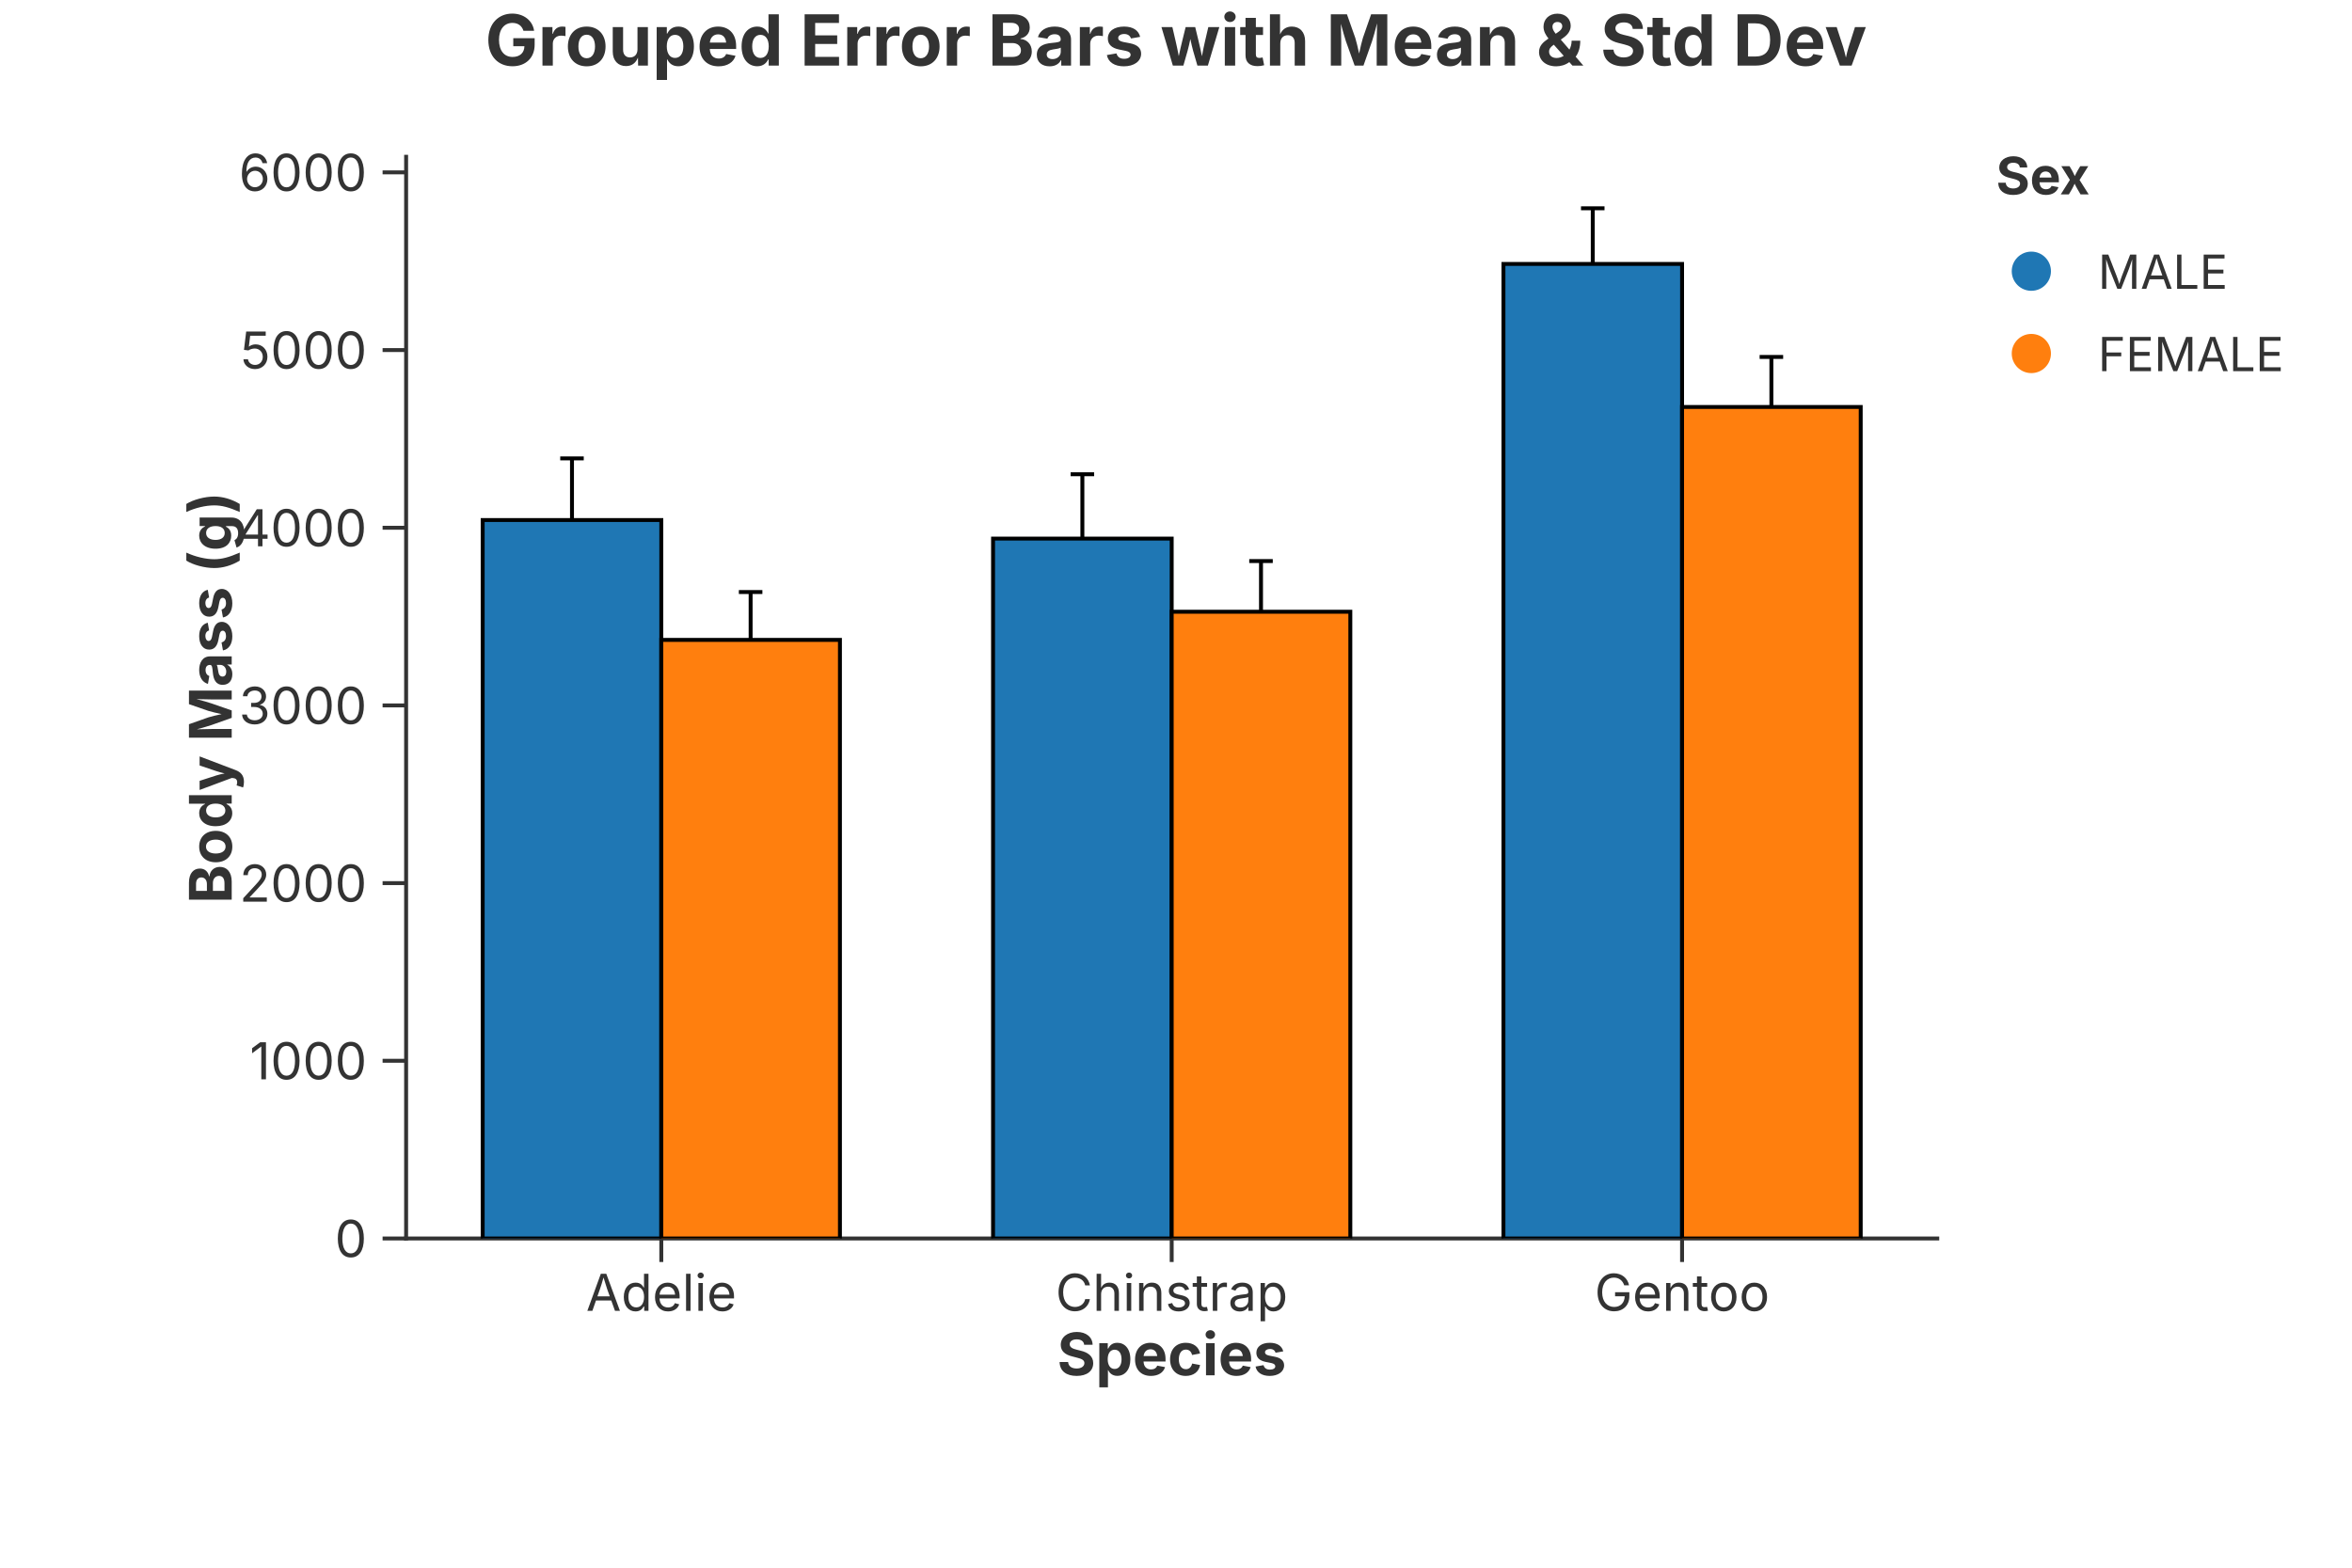
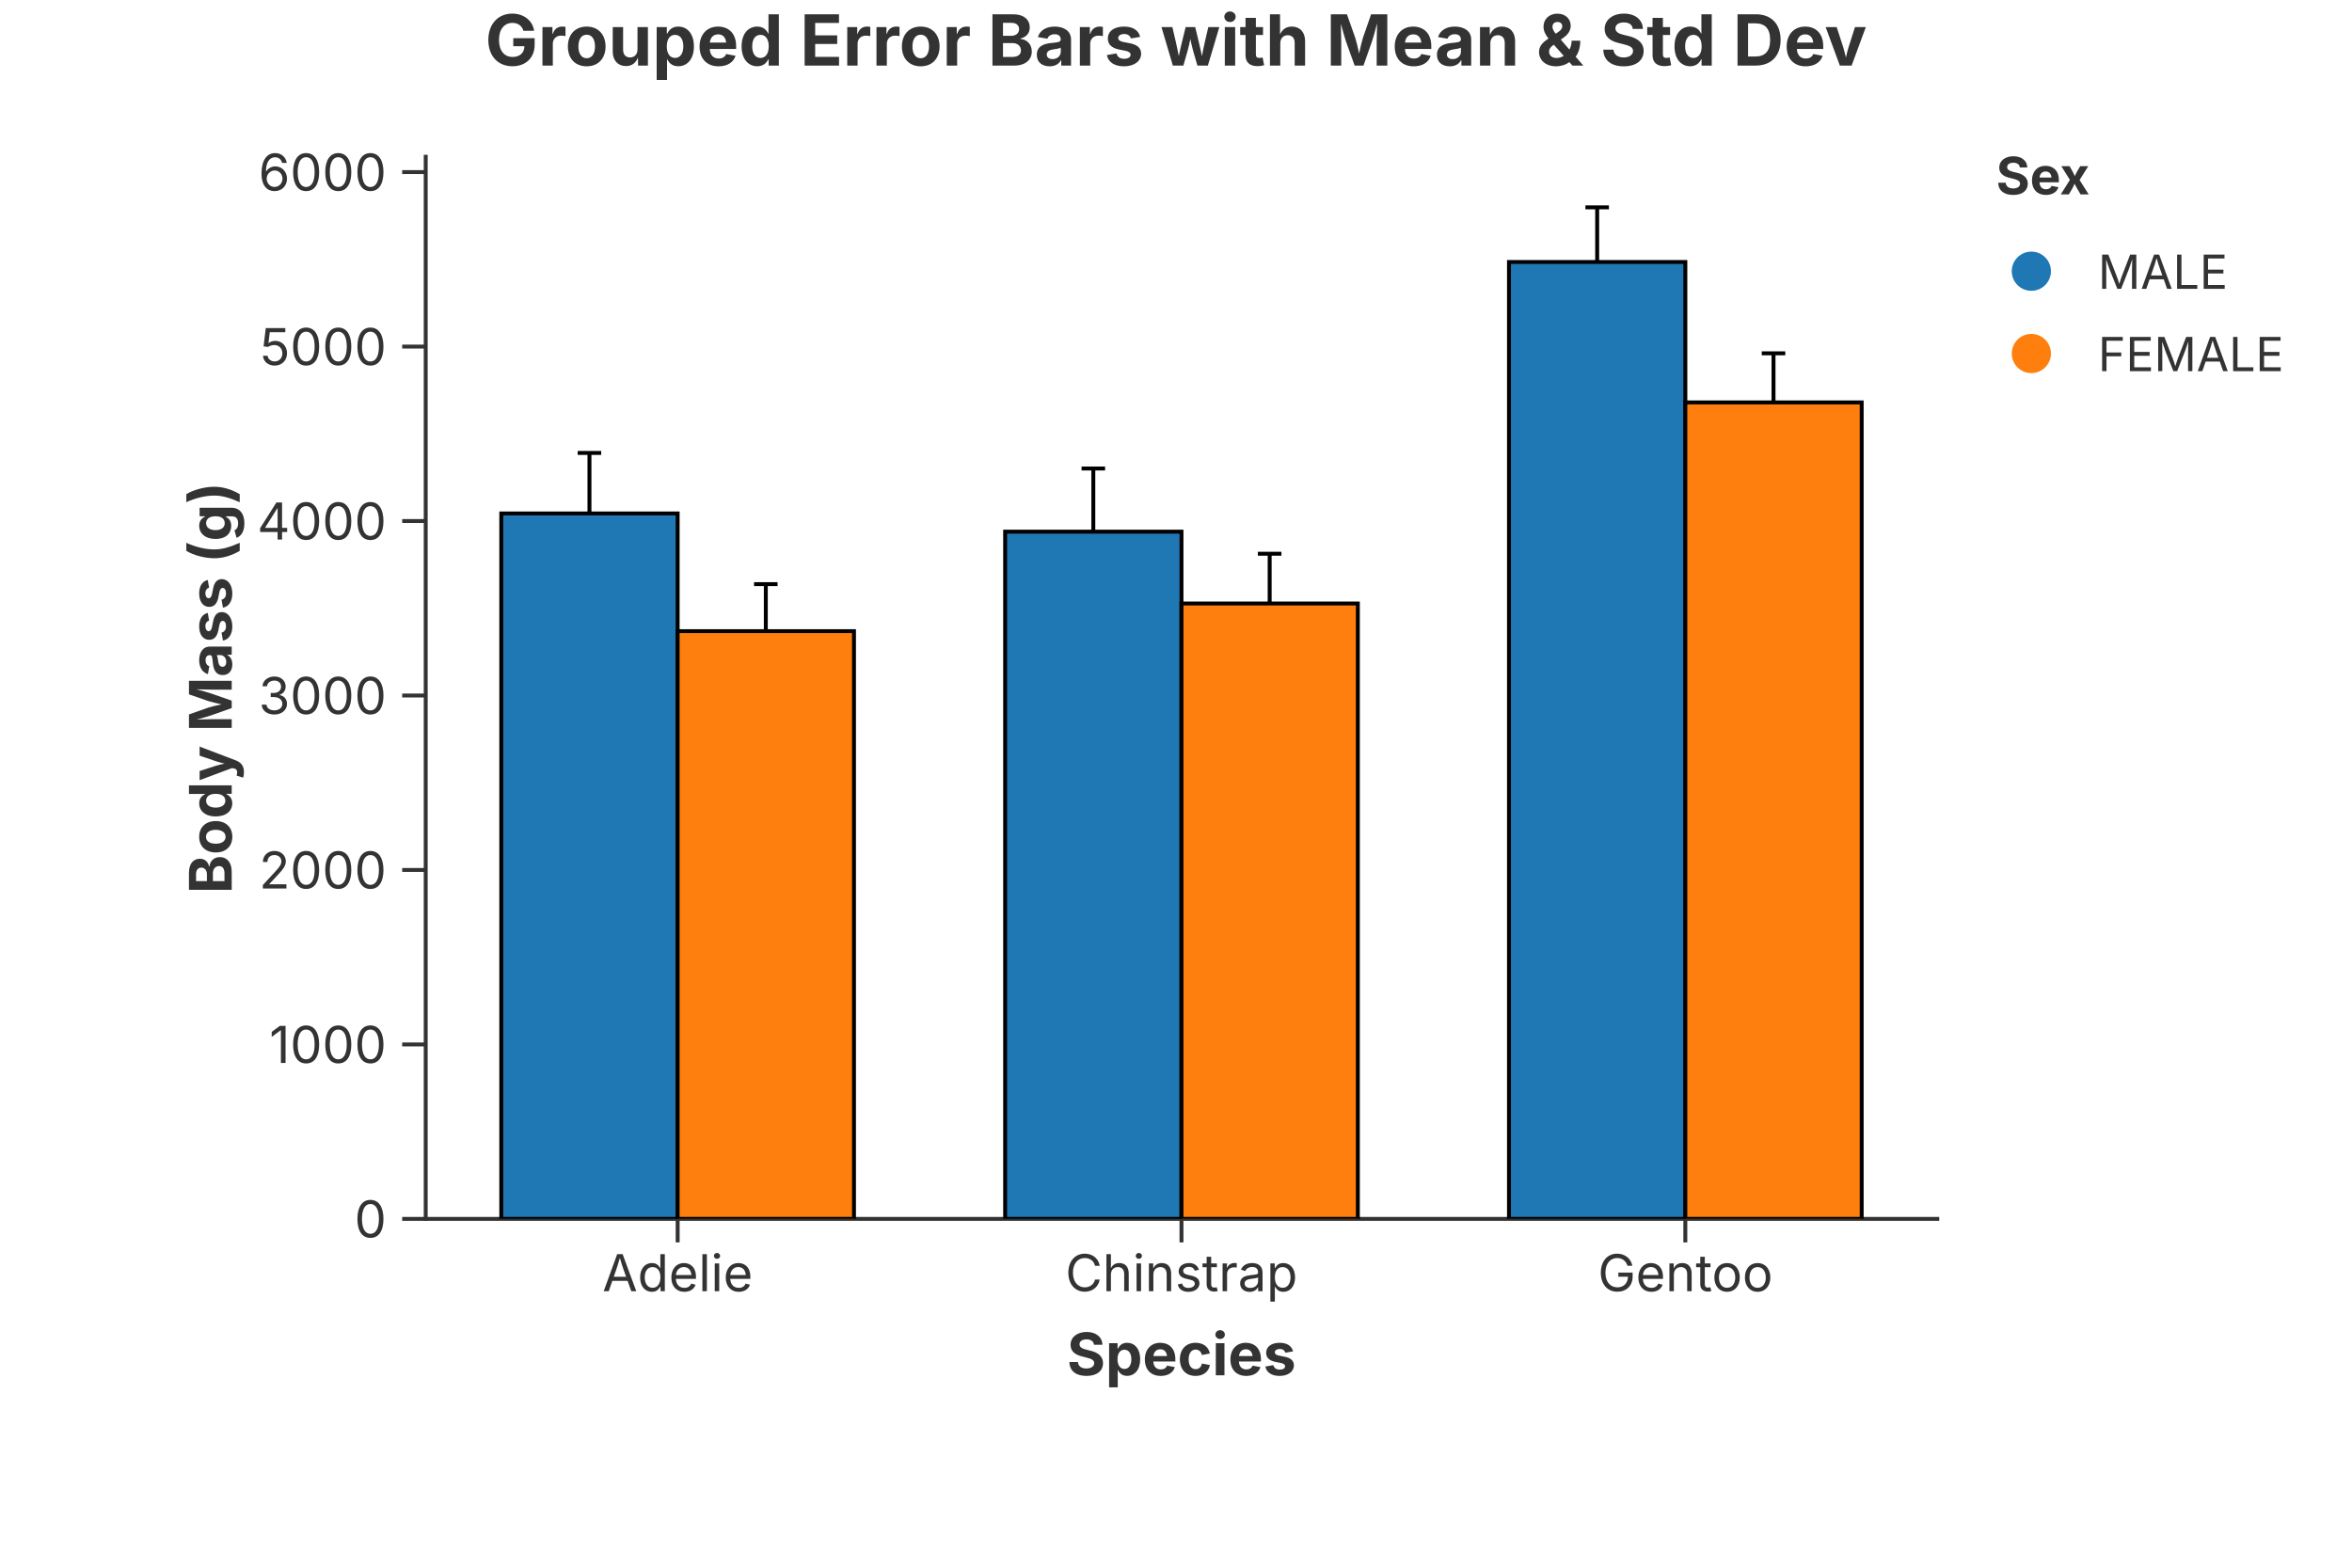
<svg xmlns="http://www.w3.org/2000/svg" width="600" height="400" viewBox="0 0 600 400">
  <rect width="100%" height="100%" fill="rgba(255,255,255,1.000)" />
  <text x="300.00" y="10.00" text-anchor="middle" dominant-baseline="middle" font-family="Inter, -apple-system, BlinkMacSystemFont, 'Segoe UI', Roboto, Helvetica, Arial, 'PingFang SC', 'Microsoft YaHei', Ubuntu, Cantarell, 'Noto Sans', sans-serif" font-size="18" fill="rgba(51,51,51,1.000)" font-weight="bold">Grouped Error Bars with Mean &amp; Std Dev</text>
-   <line x1="103.60" y1="316.00" x2="494.20" y2="316.00" stroke="rgba(51,51,51,1.000)" stroke-width="1" stroke-linecap="square" />
-   <line x1="168.70" y1="316.00" x2="168.70" y2="322.00" stroke="rgba(51,51,51,1.000)" stroke-width="1.0" />
-   <text x="168.70" y="325.00" font-size="13" font-family="Inter, -apple-system, BlinkMacSystemFont, 'Segoe UI', Roboto, Helvetica, Arial, 'PingFang SC', 'Microsoft YaHei', Ubuntu, Cantarell, 'Noto Sans', sans-serif" fill="rgba(51,51,51,1.000)" text-anchor="middle" dominant-baseline="hanging">Adelie</text>
-   <line x1="298.90" y1="316.00" x2="298.90" y2="322.00" stroke="rgba(51,51,51,1.000)" stroke-width="1.0" />
-   <text x="298.90" y="325.00" font-size="13" font-family="Inter, -apple-system, BlinkMacSystemFont, 'Segoe UI', Roboto, Helvetica, Arial, 'PingFang SC', 'Microsoft YaHei', Ubuntu, Cantarell, 'Noto Sans', sans-serif" fill="rgba(51,51,51,1.000)" text-anchor="middle" dominant-baseline="hanging">Chinstrap</text>
-   <line x1="429.10" y1="316.00" x2="429.10" y2="322.00" stroke="rgba(51,51,51,1.000)" stroke-width="1.0" />
-   <text x="429.10" y="325.00" font-size="13" font-family="Inter, -apple-system, BlinkMacSystemFont, 'Segoe UI', Roboto, Helvetica, Arial, 'PingFang SC', 'Microsoft YaHei', Ubuntu, Cantarell, 'Noto Sans', sans-serif" fill="rgba(51,51,51,1.000)" text-anchor="middle" dominant-baseline="hanging">Gentoo</text>
-   <text x="298.90" y="340.00" text-anchor="middle" font-size="15" font-family="Inter, -apple-system, BlinkMacSystemFont, 'Segoe UI', Roboto, Helvetica, Arial, 'PingFang SC', 'Microsoft YaHei', Ubuntu, Cantarell, 'Noto Sans', sans-serif" fill="rgba(51,51,51,1.000)" font-weight="bold" dominant-baseline="hanging">Species</text>
-   <line x1="103.60" y1="40.00" x2="103.60" y2="316.00" stroke="rgba(51,51,51,1.000)" stroke-width="1" stroke-linecap="square" />
-   <line x1="103.60" y1="316.00" x2="97.60" y2="316.00" stroke="rgba(51,51,51,1.000)" stroke-width="1.0" />
-   <text x="93.60" y="316.00" font-size="13" font-family="Inter, -apple-system, BlinkMacSystemFont, 'Segoe UI', Roboto, Helvetica, Arial, 'PingFang SC', 'Microsoft YaHei', Ubuntu, Cantarell, 'Noto Sans', sans-serif" fill="rgba(51,51,51,1.000)" text-anchor="end" dominant-baseline="central">0</text>
-   <line x1="103.60" y1="270.66" x2="97.60" y2="270.66" stroke="rgba(51,51,51,1.000)" stroke-width="1.0" />
-   <text x="93.60" y="270.66" font-size="13" font-family="Inter, -apple-system, BlinkMacSystemFont, 'Segoe UI', Roboto, Helvetica, Arial, 'PingFang SC', 'Microsoft YaHei', Ubuntu, Cantarell, 'Noto Sans', sans-serif" fill="rgba(51,51,51,1.000)" text-anchor="end" dominant-baseline="central">1000</text>
-   <line x1="103.60" y1="225.33" x2="97.60" y2="225.33" stroke="rgba(51,51,51,1.000)" stroke-width="1.0" />
-   <text x="93.60" y="225.33" font-size="13" font-family="Inter, -apple-system, BlinkMacSystemFont, 'Segoe UI', Roboto, Helvetica, Arial, 'PingFang SC', 'Microsoft YaHei', Ubuntu, Cantarell, 'Noto Sans', sans-serif" fill="rgba(51,51,51,1.000)" text-anchor="end" dominant-baseline="central">2000</text>
-   <line x1="103.60" y1="179.99" x2="97.60" y2="179.99" stroke="rgba(51,51,51,1.000)" stroke-width="1.0" />
-   <text x="93.60" y="179.99" font-size="13" font-family="Inter, -apple-system, BlinkMacSystemFont, 'Segoe UI', Roboto, Helvetica, Arial, 'PingFang SC', 'Microsoft YaHei', Ubuntu, Cantarell, 'Noto Sans', sans-serif" fill="rgba(51,51,51,1.000)" text-anchor="end" dominant-baseline="central">3000</text>
-   <line x1="103.60" y1="134.66" x2="97.60" y2="134.66" stroke="rgba(51,51,51,1.000)" stroke-width="1.0" />
-   <text x="93.60" y="134.66" font-size="13" font-family="Inter, -apple-system, BlinkMacSystemFont, 'Segoe UI', Roboto, Helvetica, Arial, 'PingFang SC', 'Microsoft YaHei', Ubuntu, Cantarell, 'Noto Sans', sans-serif" fill="rgba(51,51,51,1.000)" text-anchor="end" dominant-baseline="central">4000</text>
-   <line x1="103.60" y1="89.32" x2="97.60" y2="89.32" stroke="rgba(51,51,51,1.000)" stroke-width="1.0" />
-   <text x="93.60" y="89.32" font-size="13" font-family="Inter, -apple-system, BlinkMacSystemFont, 'Segoe UI', Roboto, Helvetica, Arial, 'PingFang SC', 'Microsoft YaHei', Ubuntu, Cantarell, 'Noto Sans', sans-serif" fill="rgba(51,51,51,1.000)" text-anchor="end" dominant-baseline="central">5000</text>
-   <line x1="103.60" y1="43.98" x2="97.60" y2="43.98" stroke="rgba(51,51,51,1.000)" stroke-width="1.0" />
-   <text x="93.60" y="43.98" font-size="13" font-family="Inter, -apple-system, BlinkMacSystemFont, 'Segoe UI', Roboto, Helvetica, Arial, 'PingFang SC', 'Microsoft YaHei', Ubuntu, Cantarell, 'Noto Sans', sans-serif" fill="rgba(51,51,51,1.000)" text-anchor="end" dominant-baseline="central">6000</text>
-   <text x="53.50" y="178.00" text-anchor="middle" font-size="15" font-family="Inter, -apple-system, BlinkMacSystemFont, 'Segoe UI', Roboto, Helvetica, Arial, 'PingFang SC', 'Microsoft YaHei', Ubuntu, Cantarell, 'Noto Sans', sans-serif" fill="rgba(51,51,51,1.000)" font-weight="bold" transform="rotate(-90, 53.50, 178.00)" dominant-baseline="middle">Body Mass (g)</text>
+   <line x1="108.60" y1="311.00" x2="494.20" y2="311.00" stroke="rgba(51,51,51,1.000)" stroke-width="1" stroke-linecap="square" />
+   <line x1="172.87" y1="311.00" x2="172.87" y2="317.00" stroke="rgba(51,51,51,1.000)" stroke-width="1.0" />
+   <text x="172.87" y="320.00" font-size="13" font-family="Inter, -apple-system, BlinkMacSystemFont, 'Segoe UI', Roboto, Helvetica, Arial, 'PingFang SC', 'Microsoft YaHei', Ubuntu, Cantarell, 'Noto Sans', sans-serif" fill="rgba(51,51,51,1.000)" text-anchor="middle" dominant-baseline="hanging">Adelie</text>
+   <line x1="301.40" y1="311.00" x2="301.40" y2="317.00" stroke="rgba(51,51,51,1.000)" stroke-width="1.0" />
+   <text x="301.40" y="320.00" font-size="13" font-family="Inter, -apple-system, BlinkMacSystemFont, 'Segoe UI', Roboto, Helvetica, Arial, 'PingFang SC', 'Microsoft YaHei', Ubuntu, Cantarell, 'Noto Sans', sans-serif" fill="rgba(51,51,51,1.000)" text-anchor="middle" dominant-baseline="hanging">Chinstrap</text>
+   <line x1="429.93" y1="311.00" x2="429.93" y2="317.00" stroke="rgba(51,51,51,1.000)" stroke-width="1.0" />
+   <text x="429.93" y="320.00" font-size="13" font-family="Inter, -apple-system, BlinkMacSystemFont, 'Segoe UI', Roboto, Helvetica, Arial, 'PingFang SC', 'Microsoft YaHei', Ubuntu, Cantarell, 'Noto Sans', sans-serif" fill="rgba(51,51,51,1.000)" text-anchor="middle" dominant-baseline="hanging">Gentoo</text>
+   <text x="301.40" y="340.00" text-anchor="middle" font-size="15" font-family="Inter, -apple-system, BlinkMacSystemFont, 'Segoe UI', Roboto, Helvetica, Arial, 'PingFang SC', 'Microsoft YaHei', Ubuntu, Cantarell, 'Noto Sans', sans-serif" fill="rgba(51,51,51,1.000)" font-weight="bold" dominant-baseline="hanging">Species</text>
+   <line x1="108.60" y1="40.00" x2="108.60" y2="311.00" stroke="rgba(51,51,51,1.000)" stroke-width="1" stroke-linecap="square" />
+   <line x1="108.60" y1="311.00" x2="102.60" y2="311.00" stroke="rgba(51,51,51,1.000)" stroke-width="1.0" />
+   <text x="98.60" y="311.00" font-size="13" font-family="Inter, -apple-system, BlinkMacSystemFont, 'Segoe UI', Roboto, Helvetica, Arial, 'PingFang SC', 'Microsoft YaHei', Ubuntu, Cantarell, 'Noto Sans', sans-serif" fill="rgba(51,51,51,1.000)" text-anchor="end" dominant-baseline="central">0</text>
+   <line x1="108.60" y1="266.49" x2="102.60" y2="266.49" stroke="rgba(51,51,51,1.000)" stroke-width="1.0" />
+   <text x="98.60" y="266.49" font-size="13" font-family="Inter, -apple-system, BlinkMacSystemFont, 'Segoe UI', Roboto, Helvetica, Arial, 'PingFang SC', 'Microsoft YaHei', Ubuntu, Cantarell, 'Noto Sans', sans-serif" fill="rgba(51,51,51,1.000)" text-anchor="end" dominant-baseline="central">1000</text>
+   <line x1="108.60" y1="221.97" x2="102.60" y2="221.97" stroke="rgba(51,51,51,1.000)" stroke-width="1.0" />
+   <text x="98.60" y="221.97" font-size="13" font-family="Inter, -apple-system, BlinkMacSystemFont, 'Segoe UI', Roboto, Helvetica, Arial, 'PingFang SC', 'Microsoft YaHei', Ubuntu, Cantarell, 'Noto Sans', sans-serif" fill="rgba(51,51,51,1.000)" text-anchor="end" dominant-baseline="central">2000</text>
+   <line x1="108.60" y1="177.46" x2="102.60" y2="177.46" stroke="rgba(51,51,51,1.000)" stroke-width="1.0" />
+   <text x="98.60" y="177.46" font-size="13" font-family="Inter, -apple-system, BlinkMacSystemFont, 'Segoe UI', Roboto, Helvetica, Arial, 'PingFang SC', 'Microsoft YaHei', Ubuntu, Cantarell, 'Noto Sans', sans-serif" fill="rgba(51,51,51,1.000)" text-anchor="end" dominant-baseline="central">3000</text>
+   <line x1="108.60" y1="132.94" x2="102.60" y2="132.94" stroke="rgba(51,51,51,1.000)" stroke-width="1.0" />
+   <text x="98.60" y="132.94" font-size="13" font-family="Inter, -apple-system, BlinkMacSystemFont, 'Segoe UI', Roboto, Helvetica, Arial, 'PingFang SC', 'Microsoft YaHei', Ubuntu, Cantarell, 'Noto Sans', sans-serif" fill="rgba(51,51,51,1.000)" text-anchor="end" dominant-baseline="central">4000</text>
+   <line x1="108.60" y1="88.43" x2="102.60" y2="88.43" stroke="rgba(51,51,51,1.000)" stroke-width="1.0" />
+   <text x="98.60" y="88.43" font-size="13" font-family="Inter, -apple-system, BlinkMacSystemFont, 'Segoe UI', Roboto, Helvetica, Arial, 'PingFang SC', 'Microsoft YaHei', Ubuntu, Cantarell, 'Noto Sans', sans-serif" fill="rgba(51,51,51,1.000)" text-anchor="end" dominant-baseline="central">5000</text>
+   <line x1="108.60" y1="43.91" x2="102.60" y2="43.91" stroke="rgba(51,51,51,1.000)" stroke-width="1.0" />
+   <text x="98.60" y="43.91" font-size="13" font-family="Inter, -apple-system, BlinkMacSystemFont, 'Segoe UI', Roboto, Helvetica, Arial, 'PingFang SC', 'Microsoft YaHei', Ubuntu, Cantarell, 'Noto Sans', sans-serif" fill="rgba(51,51,51,1.000)" text-anchor="end" dominant-baseline="central">6000</text>
+   <text x="53.50" y="175.50" text-anchor="middle" font-size="15" font-family="Inter, -apple-system, BlinkMacSystemFont, 'Segoe UI', Roboto, Helvetica, Arial, 'PingFang SC', 'Microsoft YaHei', Ubuntu, Cantarell, 'Noto Sans', sans-serif" fill="rgba(51,51,51,1.000)" font-weight="bold" transform="rotate(-90, 53.50, 175.50)" dominant-baseline="middle">Body Mass (g)</text>
  <defs>
    <clipPath id="plot-clip-area">
-       <rect x="103.600" y="40.000" width="390.600" height="276.000" />
+       <rect x="108.600" y="40.000" width="385.600" height="271.000" />
    </clipPath>
  </defs>
-   <line x1="145.915" y1="148.408" x2="145.915" y2="116.962" stroke="rgba(0,0,0,1.000)" stroke-width="1.000" stroke-opacity="1.000" />
-   <line x1="142.915" y1="148.408" x2="148.915" y2="148.408" stroke="rgba(0,0,0,1.000)" stroke-width="1.000" stroke-opacity="1.000" />
-   <line x1="142.915" y1="116.962" x2="148.915" y2="116.962" stroke="rgba(0,0,0,1.000)" stroke-width="1.000" stroke-opacity="1.000" />
-   <line x1="276.115" y1="153.841" x2="276.115" y2="121.006" stroke="rgba(0,0,0,1.000)" stroke-width="1.000" stroke-opacity="1.000" />
-   <line x1="273.115" y1="153.841" x2="279.115" y2="153.841" stroke="rgba(0,0,0,1.000)" stroke-width="1.000" stroke-opacity="1.000" />
-   <line x1="273.115" y1="121.006" x2="279.115" y2="121.006" stroke="rgba(0,0,0,1.000)" stroke-width="1.000" stroke-opacity="1.000" />
-   <line x1="406.315" y1="81.537" x2="406.315" y2="53.143" stroke="rgba(0,0,0,1.000)" stroke-width="1.000" stroke-opacity="1.000" />
-   <line x1="403.315" y1="81.537" x2="409.315" y2="81.537" stroke="rgba(0,0,0,1.000)" stroke-width="1.000" stroke-opacity="1.000" />
-   <line x1="403.315" y1="53.143" x2="409.315" y2="53.143" stroke="rgba(0,0,0,1.000)" stroke-width="1.000" stroke-opacity="1.000" />
-   <line x1="191.485" y1="175.483" x2="191.485" y2="151.058" stroke="rgba(0,0,0,1.000)" stroke-width="1.000" stroke-opacity="1.000" />
-   <line x1="188.485" y1="175.483" x2="194.485" y2="175.483" stroke="rgba(0,0,0,1.000)" stroke-width="1.000" stroke-opacity="1.000" />
-   <line x1="188.485" y1="151.058" x2="194.485" y2="151.058" stroke="rgba(0,0,0,1.000)" stroke-width="1.000" stroke-opacity="1.000" />
-   <line x1="321.685" y1="169.027" x2="321.685" y2="143.155" stroke="rgba(0,0,0,1.000)" stroke-width="1.000" stroke-opacity="1.000" />
-   <line x1="318.685" y1="169.027" x2="324.685" y2="169.027" stroke="rgba(0,0,0,1.000)" stroke-width="1.000" stroke-opacity="1.000" />
-   <line x1="318.685" y1="143.155" x2="324.685" y2="143.155" stroke="rgba(0,0,0,1.000)" stroke-width="1.000" stroke-opacity="1.000" />
-   <line x1="451.885" y1="116.605" x2="451.885" y2="91.074" stroke="rgba(0,0,0,1.000)" stroke-width="1.000" stroke-opacity="1.000" />
-   <line x1="448.885" y1="116.605" x2="454.885" y2="116.605" stroke="rgba(0,0,0,1.000)" stroke-width="1.000" stroke-opacity="1.000" />
-   <line x1="448.885" y1="91.074" x2="454.885" y2="91.074" stroke="rgba(0,0,0,1.000)" stroke-width="1.000" stroke-opacity="1.000" />
-   <polygon points="123.130,316.000 123.130,132.685 168.700,132.685 168.700,316.000" fill="rgba(31,119,180,1.000)" stroke="rgba(0,0,0,1.000)" stroke-width="1.000" fill-opacity="1.000" stroke-opacity="1.000" clip-path="url(#plot-clip-area)" />
-   <polygon points="253.330,316.000 253.330,137.423 298.900,137.423 298.900,316.000" fill="rgba(31,119,180,1.000)" stroke="rgba(0,0,0,1.000)" stroke-width="1.000" fill-opacity="1.000" stroke-opacity="1.000" clip-path="url(#plot-clip-area)" />
-   <polygon points="383.530,316.000 383.530,67.340 429.100,67.340 429.100,316.000" fill="rgba(31,119,180,1.000)" stroke="rgba(0,0,0,1.000)" stroke-width="1.000" fill-opacity="1.000" stroke-opacity="1.000" clip-path="url(#plot-clip-area)" />
-   <polygon points="168.700,316.000 168.700,163.271 214.270,163.271 214.270,316.000" fill="rgba(255,127,14,1.000)" stroke="rgba(0,0,0,1.000)" stroke-width="1.000" fill-opacity="1.000" stroke-opacity="1.000" clip-path="url(#plot-clip-area)" />
-   <polygon points="298.900,316.000 298.900,156.091 344.470,156.091 344.470,316.000" fill="rgba(255,127,14,1.000)" stroke="rgba(0,0,0,1.000)" stroke-width="1.000" fill-opacity="1.000" stroke-opacity="1.000" clip-path="url(#plot-clip-area)" />
-   <polygon points="429.100,316.000 429.100,103.840 474.670,103.840 474.670,316.000" fill="rgba(255,127,14,1.000)" stroke="rgba(0,0,0,1.000)" stroke-width="1.000" fill-opacity="1.000" stroke-opacity="1.000" clip-path="url(#plot-clip-area)" />
+   <line x1="150.373" y1="146.444" x2="150.373" y2="115.567" stroke="rgba(0,0,0,1.000)" stroke-width="1.000" stroke-opacity="1.000" />
+   <line x1="147.373" y1="146.444" x2="153.373" y2="146.444" stroke="rgba(0,0,0,1.000)" stroke-width="1.000" stroke-opacity="1.000" />
+   <line x1="147.373" y1="115.567" x2="153.373" y2="115.567" stroke="rgba(0,0,0,1.000)" stroke-width="1.000" stroke-opacity="1.000" />
+   <line x1="278.907" y1="151.779" x2="278.907" y2="119.538" stroke="rgba(0,0,0,1.000)" stroke-width="1.000" stroke-opacity="1.000" />
+   <line x1="275.907" y1="151.779" x2="281.907" y2="151.779" stroke="rgba(0,0,0,1.000)" stroke-width="1.000" stroke-opacity="1.000" />
+   <line x1="275.907" y1="119.538" x2="281.907" y2="119.538" stroke="rgba(0,0,0,1.000)" stroke-width="1.000" stroke-opacity="1.000" />
+   <line x1="407.440" y1="80.785" x2="407.440" y2="52.905" stroke="rgba(0,0,0,1.000)" stroke-width="1.000" stroke-opacity="1.000" />
+   <line x1="404.440" y1="80.785" x2="410.440" y2="80.785" stroke="rgba(0,0,0,1.000)" stroke-width="1.000" stroke-opacity="1.000" />
+   <line x1="404.440" y1="52.905" x2="410.440" y2="52.905" stroke="rgba(0,0,0,1.000)" stroke-width="1.000" stroke-opacity="1.000" />
+   <line x1="195.360" y1="173.029" x2="195.360" y2="149.046" stroke="rgba(0,0,0,1.000)" stroke-width="1.000" stroke-opacity="1.000" />
+   <line x1="192.360" y1="173.029" x2="198.360" y2="173.029" stroke="rgba(0,0,0,1.000)" stroke-width="1.000" stroke-opacity="1.000" />
+   <line x1="192.360" y1="149.046" x2="198.360" y2="149.046" stroke="rgba(0,0,0,1.000)" stroke-width="1.000" stroke-opacity="1.000" />
+   <line x1="323.893" y1="166.689" x2="323.893" y2="141.286" stroke="rgba(0,0,0,1.000)" stroke-width="1.000" stroke-opacity="1.000" />
+   <line x1="320.893" y1="166.689" x2="326.893" y2="166.689" stroke="rgba(0,0,0,1.000)" stroke-width="1.000" stroke-opacity="1.000" />
+   <line x1="320.893" y1="141.286" x2="326.893" y2="141.286" stroke="rgba(0,0,0,1.000)" stroke-width="1.000" stroke-opacity="1.000" />
+   <line x1="452.427" y1="115.218" x2="452.427" y2="90.149" stroke="rgba(0,0,0,1.000)" stroke-width="1.000" stroke-opacity="1.000" />
+   <line x1="449.427" y1="115.218" x2="455.427" y2="115.218" stroke="rgba(0,0,0,1.000)" stroke-width="1.000" stroke-opacity="1.000" />
+   <line x1="449.427" y1="90.149" x2="455.427" y2="90.149" stroke="rgba(0,0,0,1.000)" stroke-width="1.000" stroke-opacity="1.000" />
+   <polygon points="127.880,311.000 127.880,131.006 172.867,131.006 172.867,311.000" fill="rgba(31,119,180,1.000)" stroke="rgba(0,0,0,1.000)" stroke-width="1.000" fill-opacity="1.000" stroke-opacity="1.000" clip-path="url(#plot-clip-area)" />
+   <polygon points="256.413,311.000 256.413,135.658 301.400,135.658 301.400,311.000" fill="rgba(31,119,180,1.000)" stroke="rgba(0,0,0,1.000)" stroke-width="1.000" fill-opacity="1.000" stroke-opacity="1.000" clip-path="url(#plot-clip-area)" />
+   <polygon points="384.947,311.000 384.947,66.845 429.933,66.845 429.933,311.000" fill="rgba(31,119,180,1.000)" stroke="rgba(0,0,0,1.000)" stroke-width="1.000" fill-opacity="1.000" stroke-opacity="1.000" clip-path="url(#plot-clip-area)" />
+   <polygon points="172.867,311.000 172.867,161.038 217.853,161.038 217.853,311.000" fill="rgba(255,127,14,1.000)" stroke="rgba(0,0,0,1.000)" stroke-width="1.000" fill-opacity="1.000" stroke-opacity="1.000" clip-path="url(#plot-clip-area)" />
+   <polygon points="301.400,311.000 301.400,153.988 346.387,153.988 346.387,311.000" fill="rgba(255,127,14,1.000)" stroke="rgba(0,0,0,1.000)" stroke-width="1.000" fill-opacity="1.000" stroke-opacity="1.000" clip-path="url(#plot-clip-area)" />
+   <polygon points="429.933,311.000 429.933,102.683 474.920,102.683 474.920,311.000" fill="rgba(255,127,14,1.000)" stroke="rgba(0,0,0,1.000)" stroke-width="1.000" fill-opacity="1.000" stroke-opacity="1.000" clip-path="url(#plot-clip-area)" />
  <text x="509.200" y="49.600" font-size="13.2" font-family="Inter, -apple-system, BlinkMacSystemFont, 'Segoe UI', Roboto, Helvetica, Arial, 'PingFang SC', 'Microsoft YaHei', Ubuntu, Cantarell, 'Noto Sans', sans-serif" fill="rgba(51,51,51,1.000)" fill-opacity="1.000" text-anchor="start" font-weight="bold">Sex</text>
  <circle cx="518.200" cy="69.200" r="5.000" fill="rgba(31,119,180,1.000)" stroke="none" stroke-width="0.000" fill-opacity="1.000" stroke-opacity="1.000" />
  <text x="535.200" y="73.700" font-size="12.0" font-family="Inter, -apple-system, BlinkMacSystemFont, 'Segoe UI', Roboto, Helvetica, Arial, 'PingFang SC', 'Microsoft YaHei', Ubuntu, Cantarell, 'Noto Sans', sans-serif" fill="rgba(51,51,51,1.000)" fill-opacity="1.000" text-anchor="start" font-weight="normal">MALE</text>
  <circle cx="518.200" cy="90.200" r="5.000" fill="rgba(255,127,14,1.000)" stroke="none" stroke-width="0.000" fill-opacity="1.000" stroke-opacity="1.000" />
  <text x="535.200" y="94.700" font-size="12.0" font-family="Inter, -apple-system, BlinkMacSystemFont, 'Segoe UI', Roboto, Helvetica, Arial, 'PingFang SC', 'Microsoft YaHei', Ubuntu, Cantarell, 'Noto Sans', sans-serif" fill="rgba(51,51,51,1.000)" fill-opacity="1.000" text-anchor="start" font-weight="normal">FEMALE</text>
</svg>
